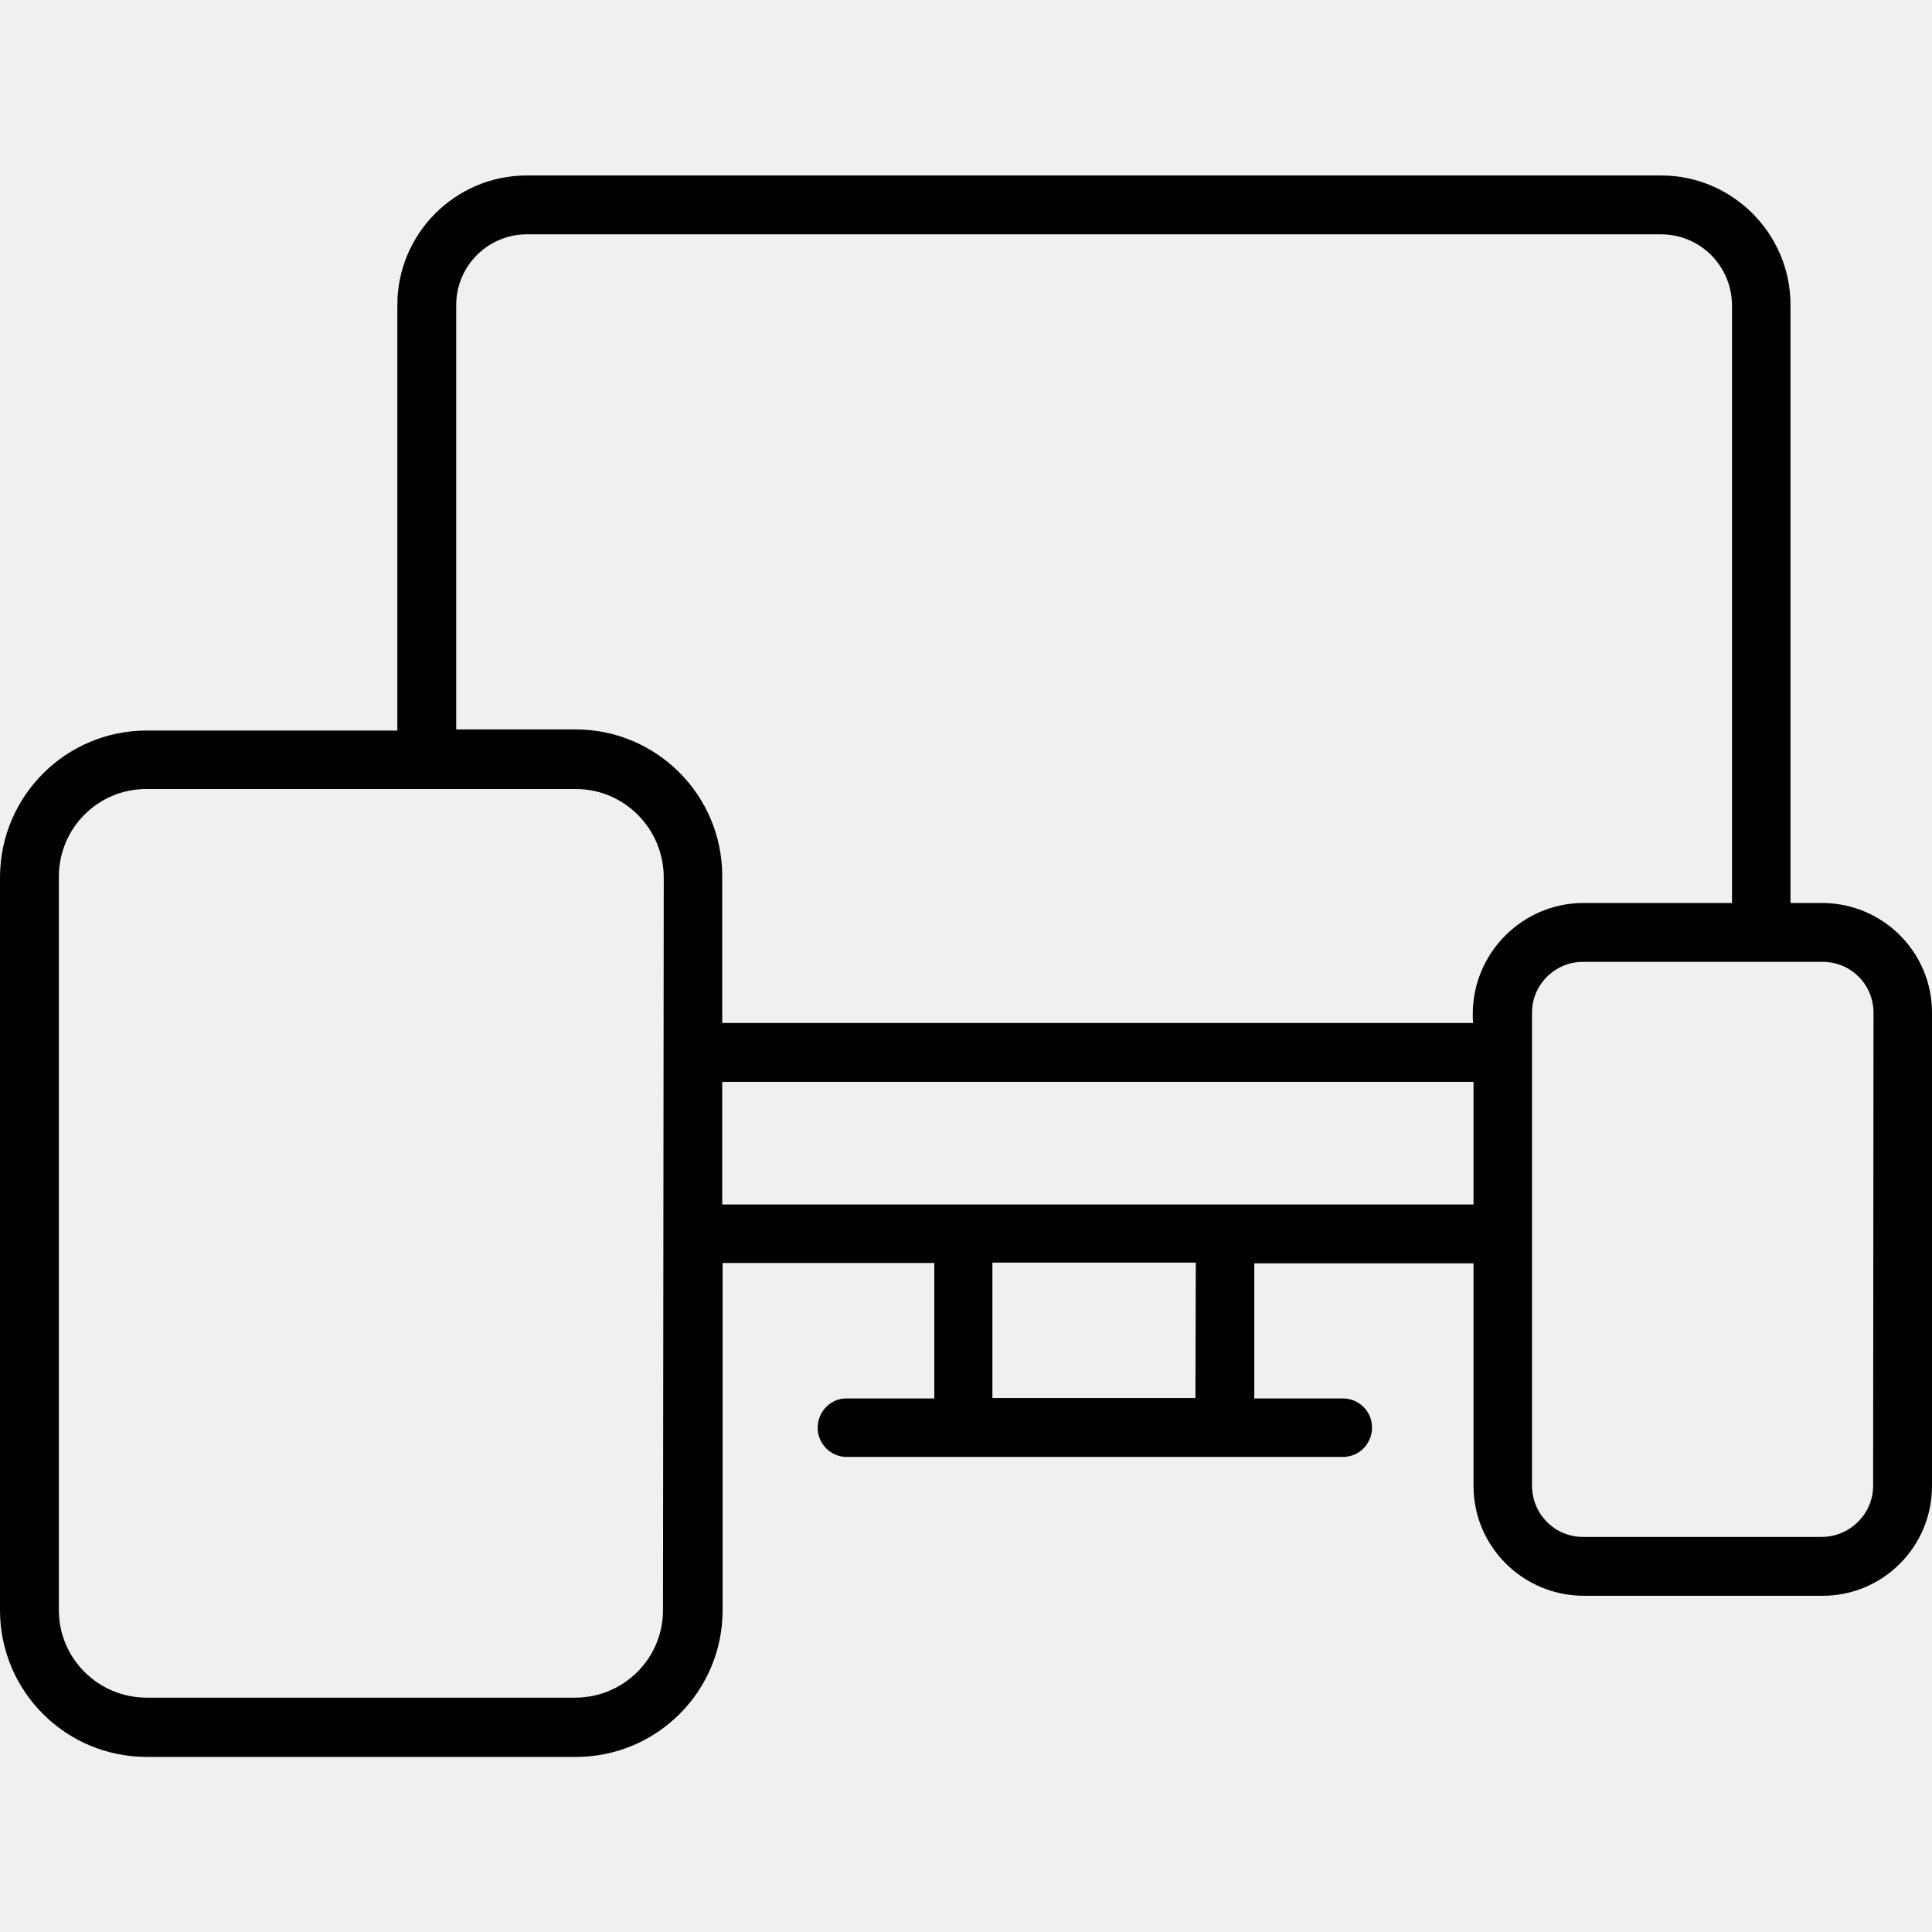
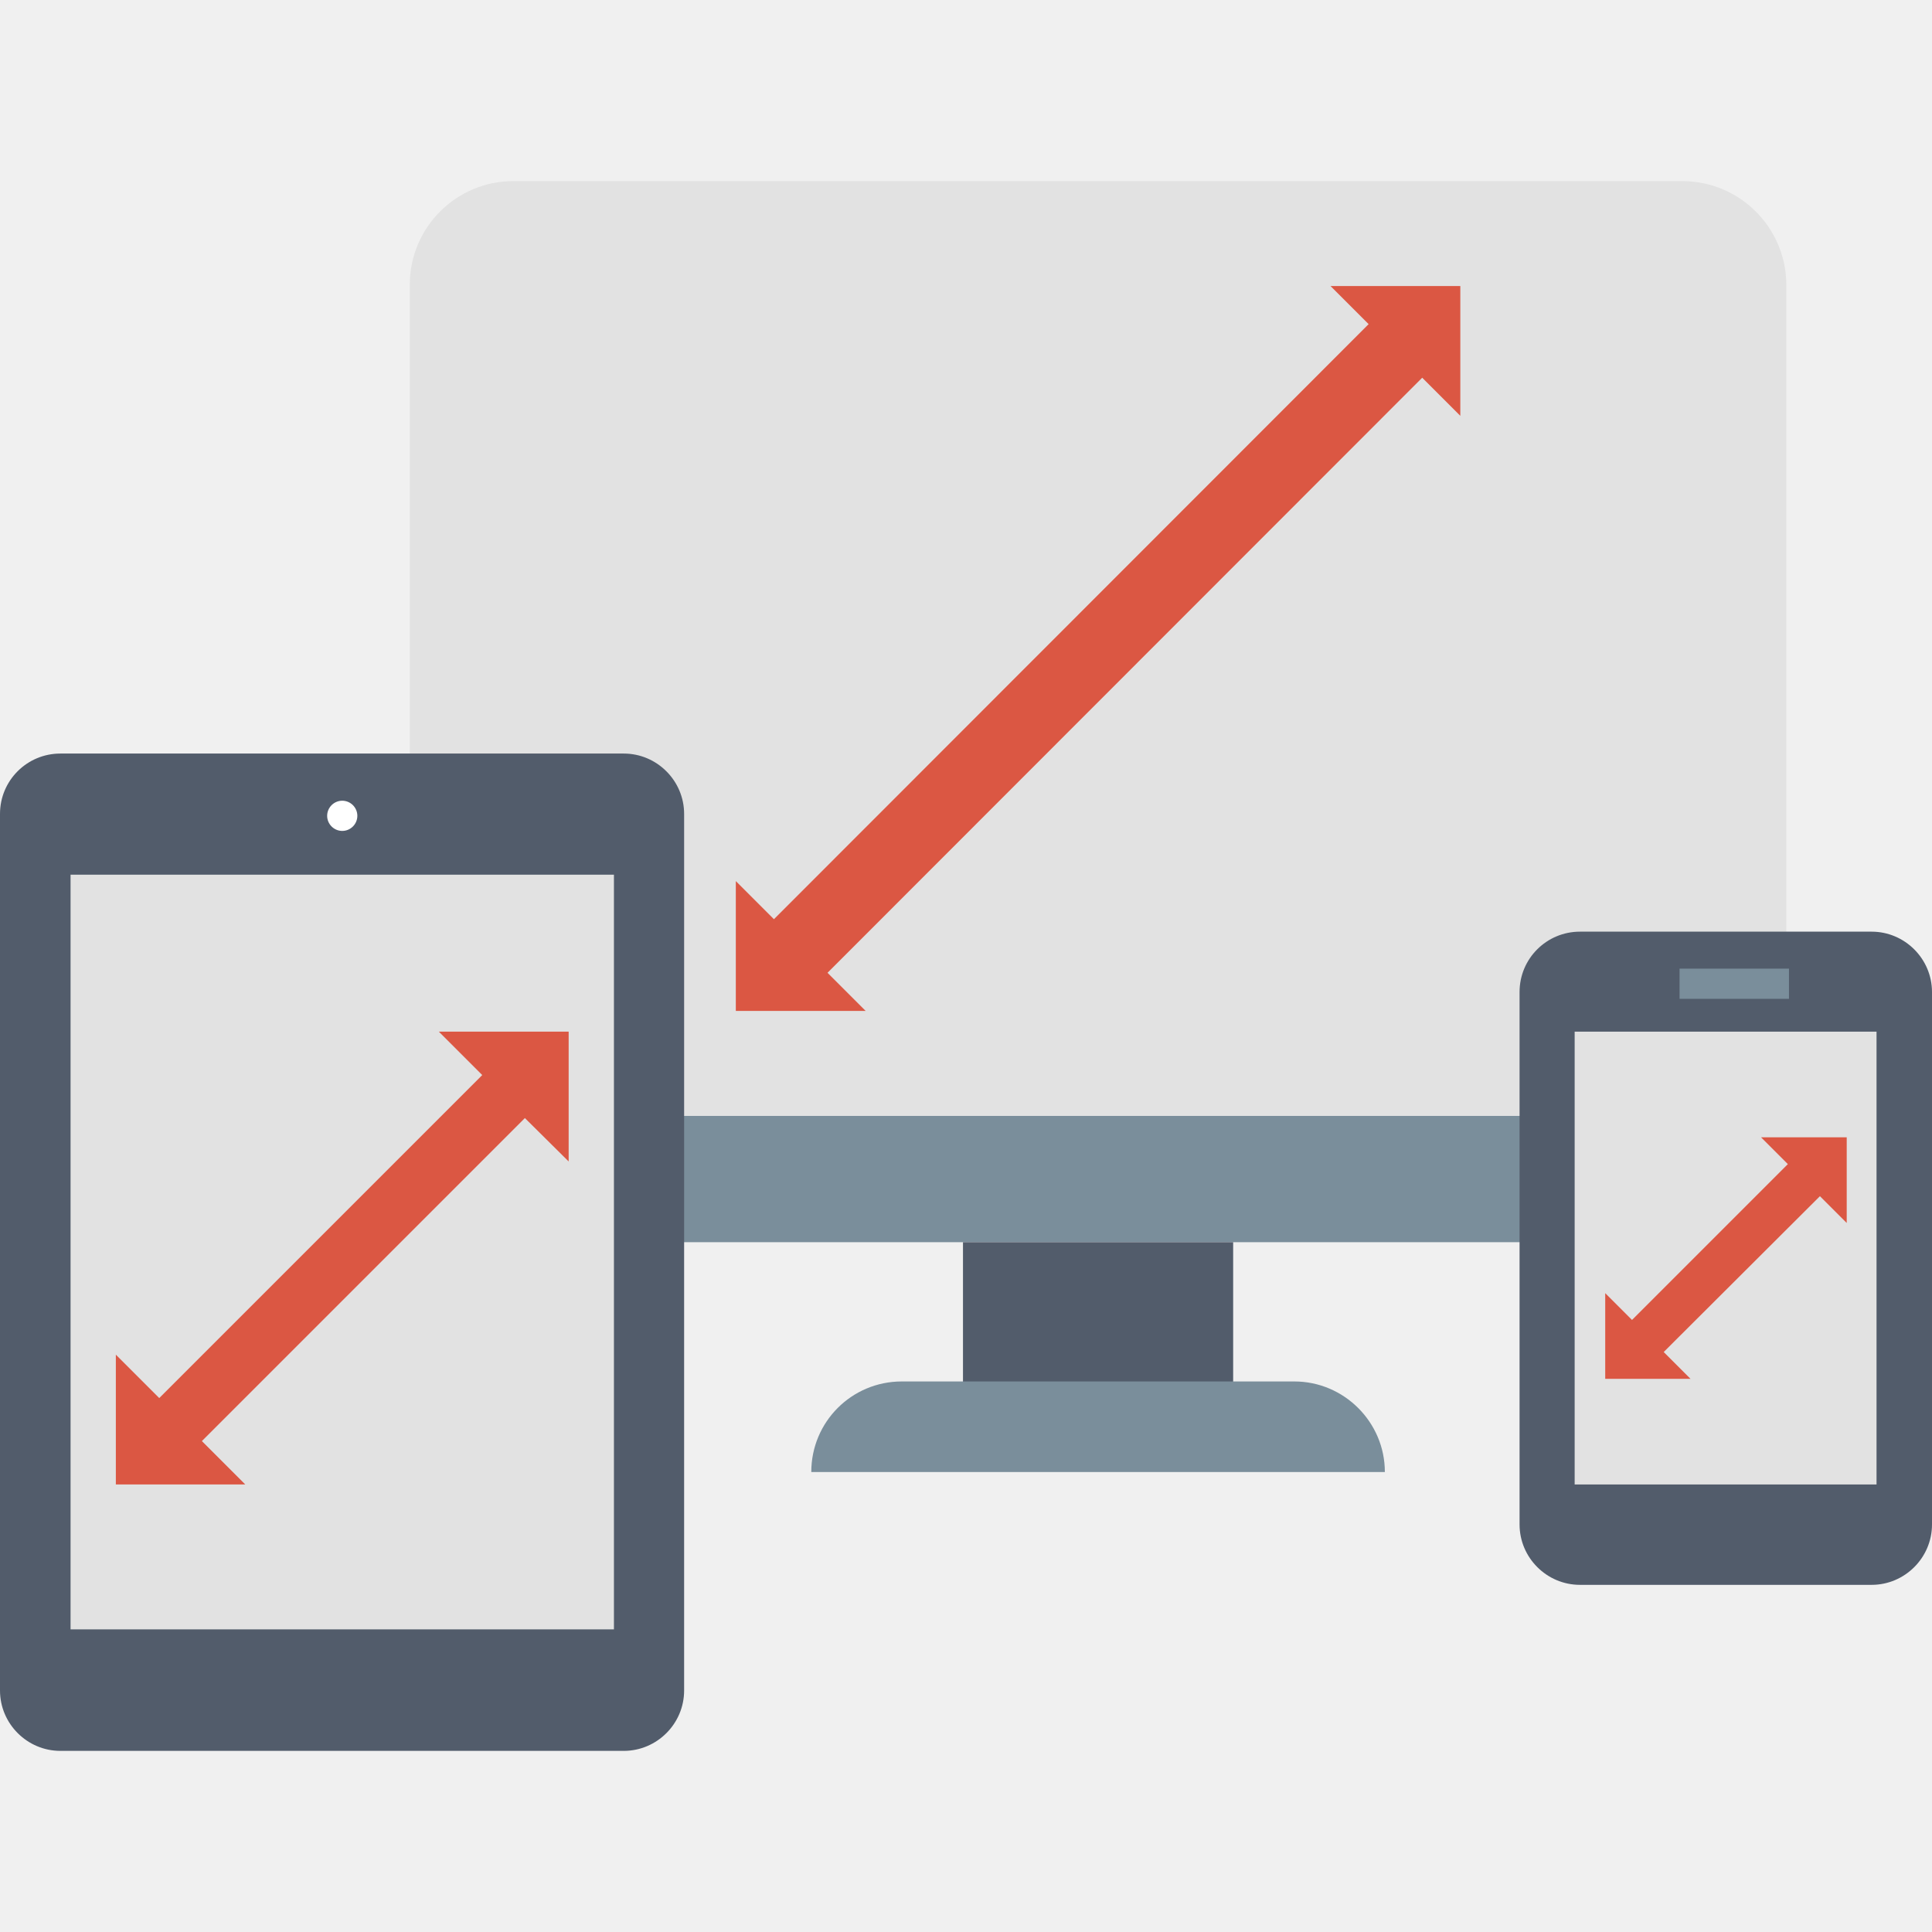
- <svg xmlns="http://www.w3.org/2000/svg" id="Capa_1" enable-background="new 0 0 512 512" height="512" viewBox="0 0 512 512" width="512">
+ <svg xmlns="http://www.w3.org/2000/svg" version="1.1" id="Layer_1" x="0px" y="0px" viewBox="0 0 512 512" style="enable-background:new 0 0 512 512;" xml:space="preserve">
+   <style type="text/css">
+ 	.st0{fill:#7A8E9B;}
+ 	.st1{fill:#E2E2E2;}
+ 	.st2{fill:#525C6B;}
+ 	.st3{fill:#DB5743;}
+ 	.st4{fill:#FFFFFF;}
+ </style>
  <g>
-     <g id="Layer_2_00000143593047146926998820000018062260645460990875_">
-       <g id="Layer_1-2_00000146501482824353324880000012584542439768180357_">
-         <path id="responsive_web_design" d="m483 239.3h-8.5v-158.5c0-18.9-15.4-34.3-34.3-34.3h-300.6c-18.9 0-34.3 15.4-34.3 34.3v112.8h-66.4c-21.4 0-38.8 17.3-38.9 38.8v194.3c0 21.5 17.4 38.9 38.9 38.9h113.7c21.5 0 38.9-17.4 38.9-38.9v-92h56.1v35.9h-23.6c-4.3.2-7.5 3.9-7.3 8.2.2 3.9 3.4 7.1 7.3 7.3h131.9c4.3 0 7.7-3.5 7.7-7.8s-3.5-7.7-7.7-7.7h-23.5v-35.8h58.1v59c0 16 13 29 29.1 29.1h63.4c16 0 29-13 29-29.1v-125.4c0-16.1-13-29-29-29.1zm-362.1-158.5c0-10.3 8.4-18.7 18.7-18.7h300.6c10.4 0 18.7 8.4 18.8 18.7v158.5h-39.5c-16.2.1-29.3 13.4-29.2 29.6 0 .7 0 1.5.1 2.2h-199v-38.9c0-21.5-17.4-38.9-38.9-38.9h-31.6zm54.8 345.9c0 12.8-10.4 23.2-23.3 23.2h-113.5c-12.9 0-23.3-10.4-23.3-23.2v-194.4c0-12.9 10.5-23.3 23.3-23.2h113.7c12.8 0 23.2 10.4 23.3 23.3zm141.1-56.2h-53.8v-35.9h53.9zm7.8-51.3h-133.2v-32.5h199.1v32.5zm171.8 74.5c0 7.5-6.1 13.5-13.5 13.6h-63.4c-7.5 0-13.5-6.1-13.5-13.6v-125.3c0-7.5 6.1-13.5 13.5-13.5h63.5c7.5 0 13.5 6 13.5 13.5z" />
-       </g>
+     <g>
+       <path class="st0" d="M108.7,295.7c-2.8,15.5,7.6,30.3,23.1,33.1c1.4,0.3,2.8,0.4,4.3,0.4h310c15.7-0.3,28.2-13.4,27.9-29.1    c0-1.5-0.2-2.9-0.4-4.4H108.7z" />
+       <path class="st1" d="M446,48H136c-15.1,0-27.4,12.3-27.4,27.4v220.3h364.8V75.4C473.3,60.3,461.1,48.1,446,48z" />
+       <path class="st2" d="M255.2,329.2h71.6v37h-71.6L255.2,329.2z" />
+       <path class="st0" d="M343,366.1H239c-13.3,0-24,10.7-24,24h152C367,376.9,356.2,366.1,343,366.1z" />
+       <path class="st3" d="M387,110.2V75.8h-34.4l10.1,10.1L205.1,243.6L195,233.5v34.4h34.4l-10.1-10.1l157.6-157.7L387,110.2z" />
+     </g>
+     <g>
+       <path class="st2" d="M16,199.7h149.3c8.8,0,16,7.2,16,16V448c0,8.8-7.2,16-16,16H16c-8.8,0-16-7.2-16-16V215.7    C0,206.8,7.2,199.7,16,199.7z" />
+       <path class="st1" d="M18.7,231.8h144v200h-144L18.7,231.8z" />
+       <path class="st4" d="M94.7,216.2c0,2.2-1.8,4-4,4s-4-1.8-4-4s1.8-4,4-4S94.7,214,94.7,216.2z" />
+       <path class="st3" d="M150.7,307.8v-34.4h-34.4l11.5,11.5l-85.6,85.6L30.7,359v34.4H65l-11.5-11.5l85.6-85.6L150.7,307.8z" />
+     </g>
+     <g>
+       <path class="st2" d="M418.7,246.9H496c8.8,0,16,7.2,16,16V404c0,8.8-7.2,16-16,16h-77.3c-8.8,0-16-7.2-16-16V262.9    C402.7,254,409.9,246.9,418.7,246.9z" />
+       <path class="st1" d="M417.3,273.4h80v120h-80V273.4z" />
+       <path class="st0" d="M445.1,256.7h29v8h-29V256.7z" />
+       <path class="st3" d="M482.3,317l7.1,7.1v-22.7h-22.7l7.1,7.1l-41.3,41.3l-7.1-7.1v22.7H448l-7.1-7.1L482.3,317z" />
    </g>
  </g>
</svg>
